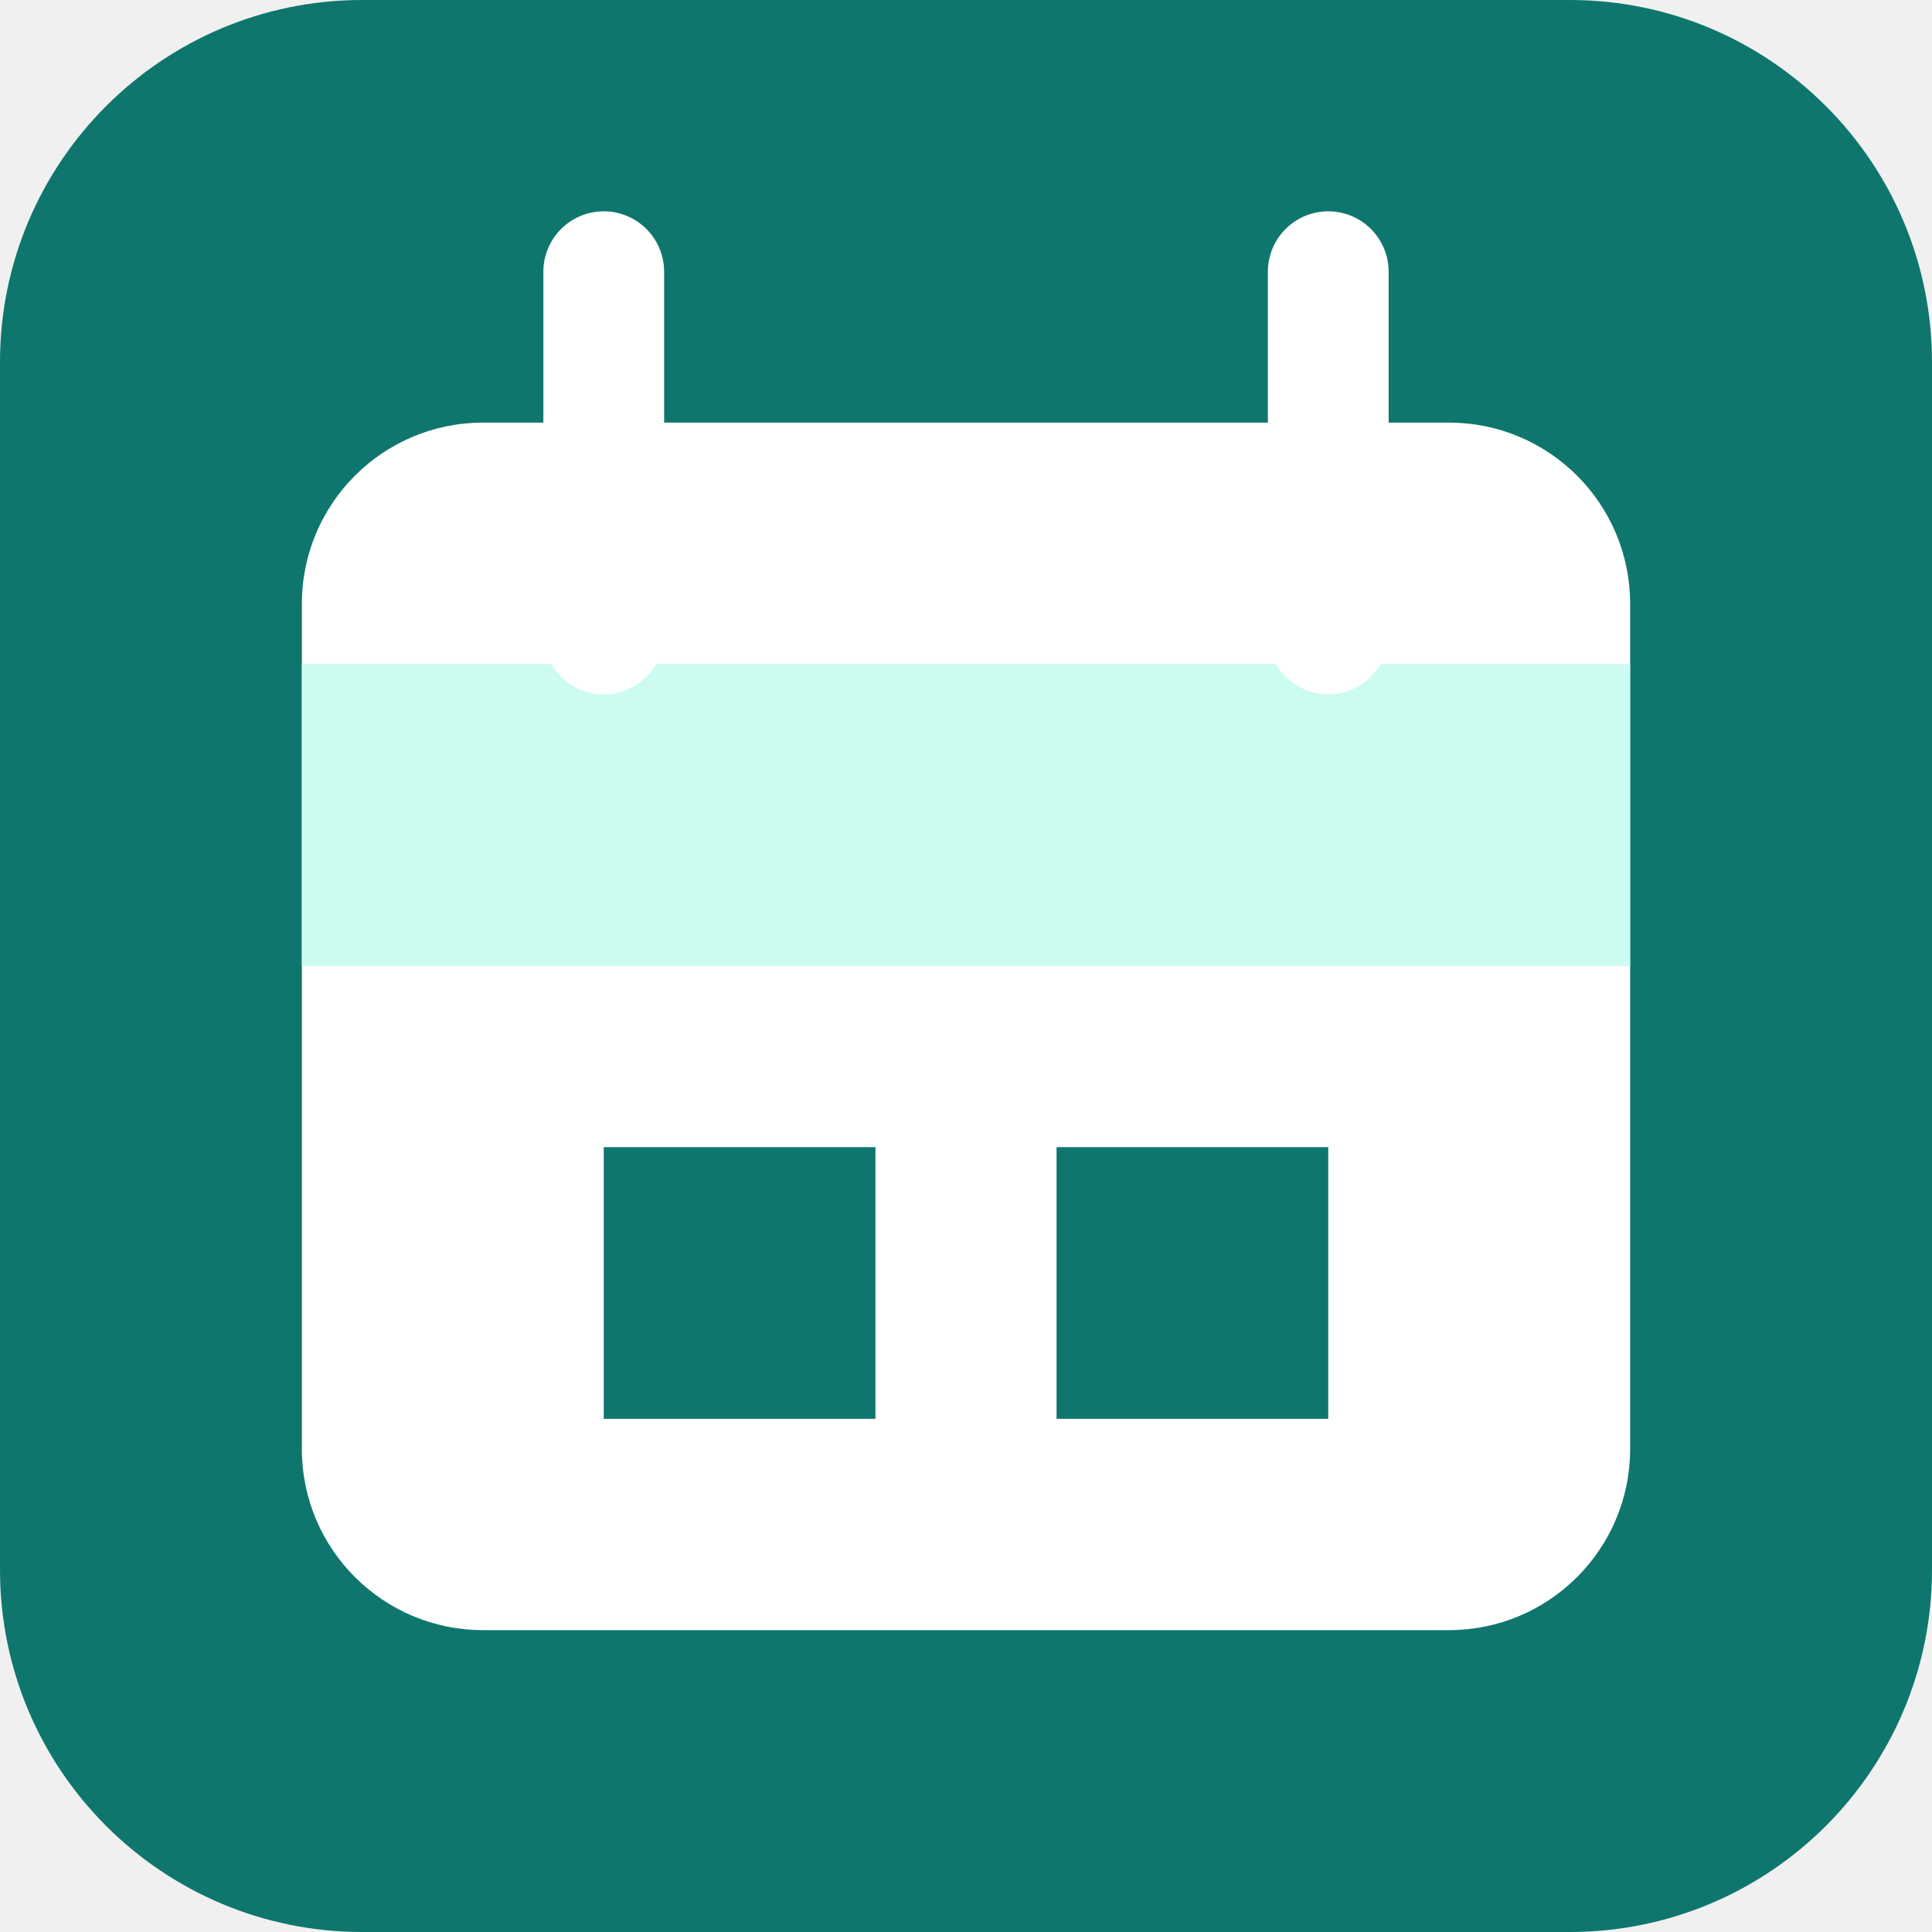
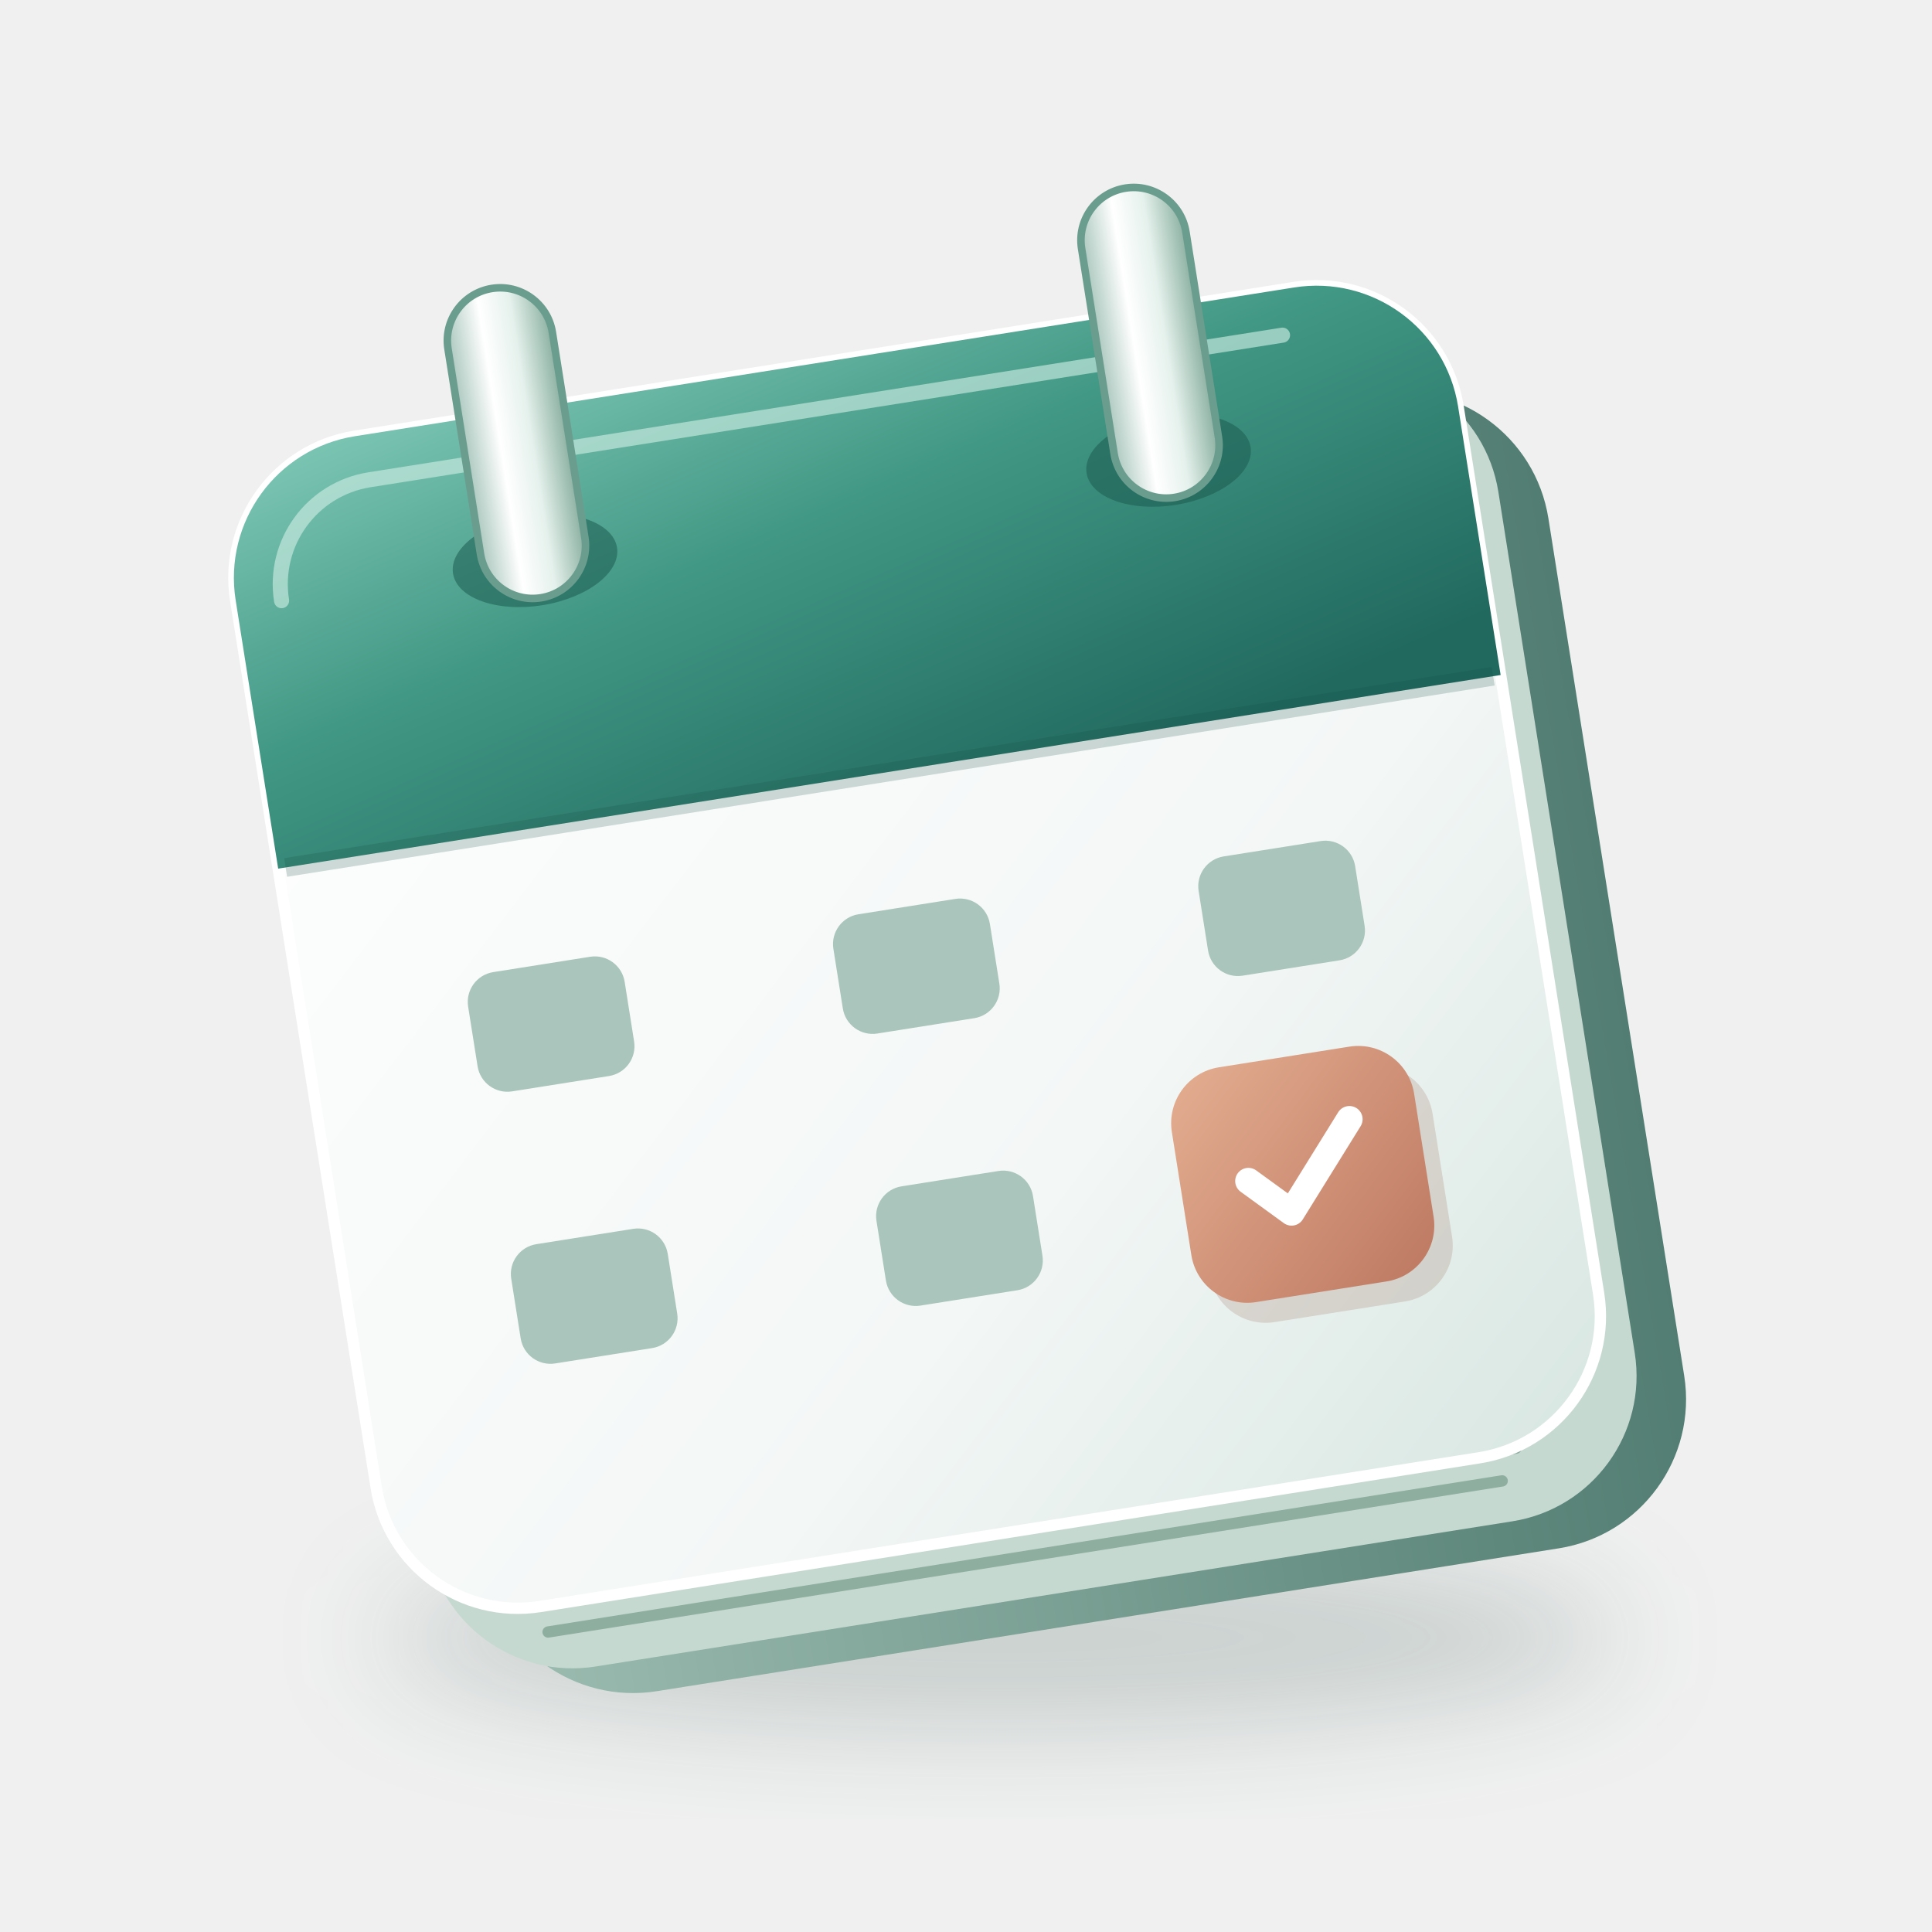
<svg xmlns="http://www.w3.org/2000/svg" viewBox="0 0 512 512">
-   <rect width="512" height="512" rx="96" fill="#0f766e" />
-   <rect x="80" y="112" width="352" height="320" rx="48" fill="#ffffff" />
-   <path d="M80 176h352v80H80z" fill="#ccfbf1" />
-   <path d="M160 72v96M352 72v96" stroke="#ffffff" stroke-width="32" stroke-linecap="round" />
-   <path d="M160 304h72v72h-72zM280 304h72v72h-72z" fill="#0f766e" />
+   <defs>
+     <linearGradient id="paper" x1="0" y1="0" x2="1" y2="1">
+       <stop stop-color="#ffffff" />
+       <stop offset="0.65" stop-color="#f3f7f6" />
+       <stop offset="1" stop-color="#d7e6e1" />
+     </linearGradient>
+     <linearGradient id="cover" x1="0" y1="0" x2="0.8" y2="1">
+       <stop stop-color="#81c9b8" />
+       <stop offset="0.45" stop-color="#419884" />
+       <stop offset="1" stop-color="#21695f" />
+     </linearGradient>
+     <linearGradient id="edge" x1="0" y1="0" x2="1" y2="0">
+       <stop stop-color="#9cbcb0" />
+       <stop offset="1" stop-color="#527d72" />
+     </linearGradient>
+     <linearGradient id="ring" x1="0" y1="0" x2="1" y2="0">
+       <stop stop-color="#aac7be" />
+       <stop offset="0.35" stop-color="#ffffff" />
+       <stop offset="0.65" stop-color="#e5f1ec" />
+       <stop offset="1" stop-color="#89afa0" />
+     </linearGradient>
+     <linearGradient id="day" x1="0" y1="0" x2="1" y2="1">
+       <stop stop-color="#e4ae91" />
+       <stop offset="1" stop-color="#bd7861" />
+     </linearGradient>
+     <filter id="shadow" x="-30%" y="-30%" width="160%" height="180%">
+       <feGaussianBlur stdDeviation="15" />
+     </filter>
+   </defs>
+   <ellipse cx="265" cy="434" rx="165" ry="24" fill="#284d43" opacity="0.2" filter="url(#shadow)" />
+   <g transform="translate(256 256) rotate(-9) translate(-256 -256)">
+     <rect x="105" y="123" width="322" height="310" rx="40" fill="url(#edge)" />
+     <rect x="91" y="115" width="324" height="309" rx="39" fill="#c6d9d1" />
+     <path d="M117 405h263M119 413h256" fill="none" stroke="#8eaea0" stroke-width="3" stroke-linecap="round" />
+     <rect x="80" y="92" width="328" height="314" rx="38" fill="url(#paper)" stroke="#ffffff" stroke-width="3" />
+     <path d="M118 92h252a38 38 0 0 1 38 38v72H80v-72a38 38 0 0 1 38-38Z" fill="url(#cover)" />
+     <path d="M92 132a28 28 0 0 1 28-28h245" fill="none" stroke="#c9ebe0" stroke-width="4" stroke-linecap="round" opacity="0.65" />
+     <path d="M82 202h324" stroke="#164e44" stroke-opacity="0.2" stroke-width="5" />
+     <ellipse cx="160" cy="132" rx="22" ry="12" fill="#1b5b50" opacity="0.55" />
+     <ellipse cx="330" cy="132" rx="22" ry="12" fill="#1b5b50" opacity="0.55" />
+     <rect x="146" y="59" width="28" height="83" rx="14" fill="url(#ring)" stroke="#6b9d8f" stroke-width="2" />
+     <rect x="316" y="59" width="28" height="83" rx="14" fill="url(#ring)" stroke="#6b9d8f" stroke-width="2" />
+     <g fill="#aac5bb">
+       <rect x="124" y="238" width="42" height="32" rx="8" />
+       <rect x="222" y="238" width="42" height="32" rx="8" />
+       <rect x="320" y="238" width="42" height="32" rx="8" />
+       <rect x="124" y="311" width="42" height="32" rx="8" />
+       <rect x="222" y="311" width="42" height="32" rx="8" />
+     </g>
+     <rect x="307" y="299" width="65" height="63" rx="15" fill="#9a6c59" opacity="0.22" />
+     <rect x="303" y="293" width="65" height="63" rx="15" fill="url(#day)" />
+     <path d="m321 324 10 10 19-22" fill="none" stroke="#ffffff" stroke-width="7" stroke-linecap="round" stroke-linejoin="round" />
+   </g>
</svg>
